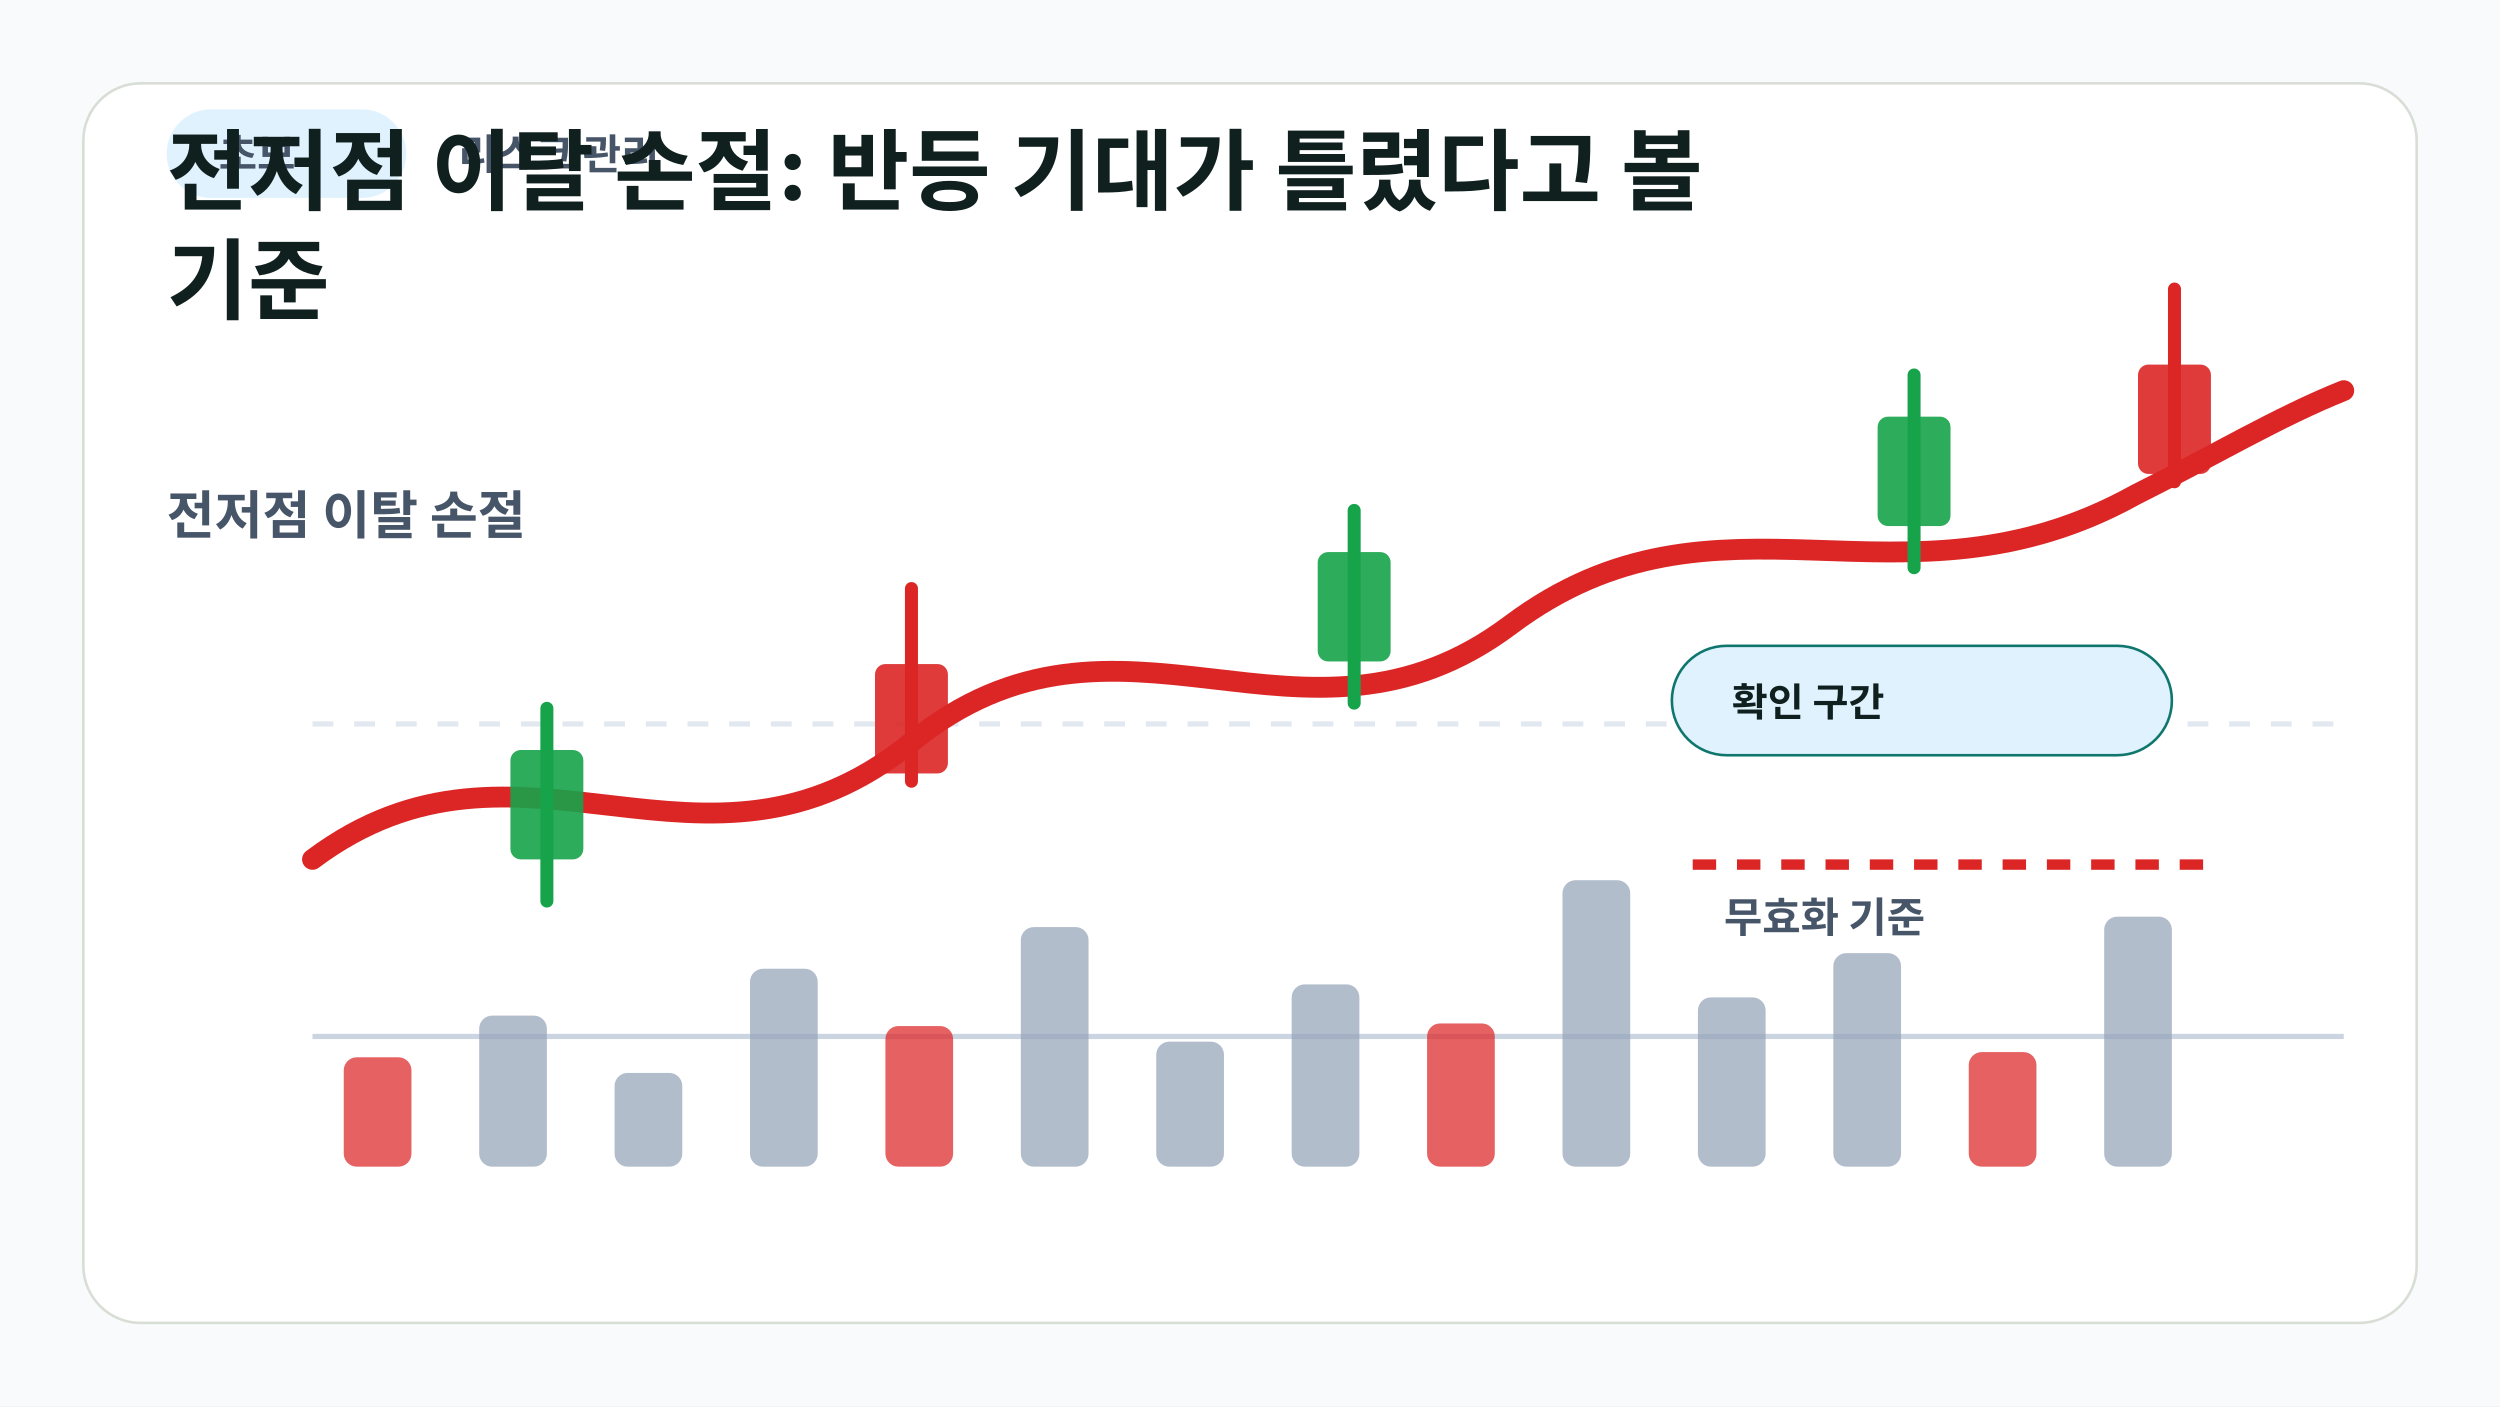
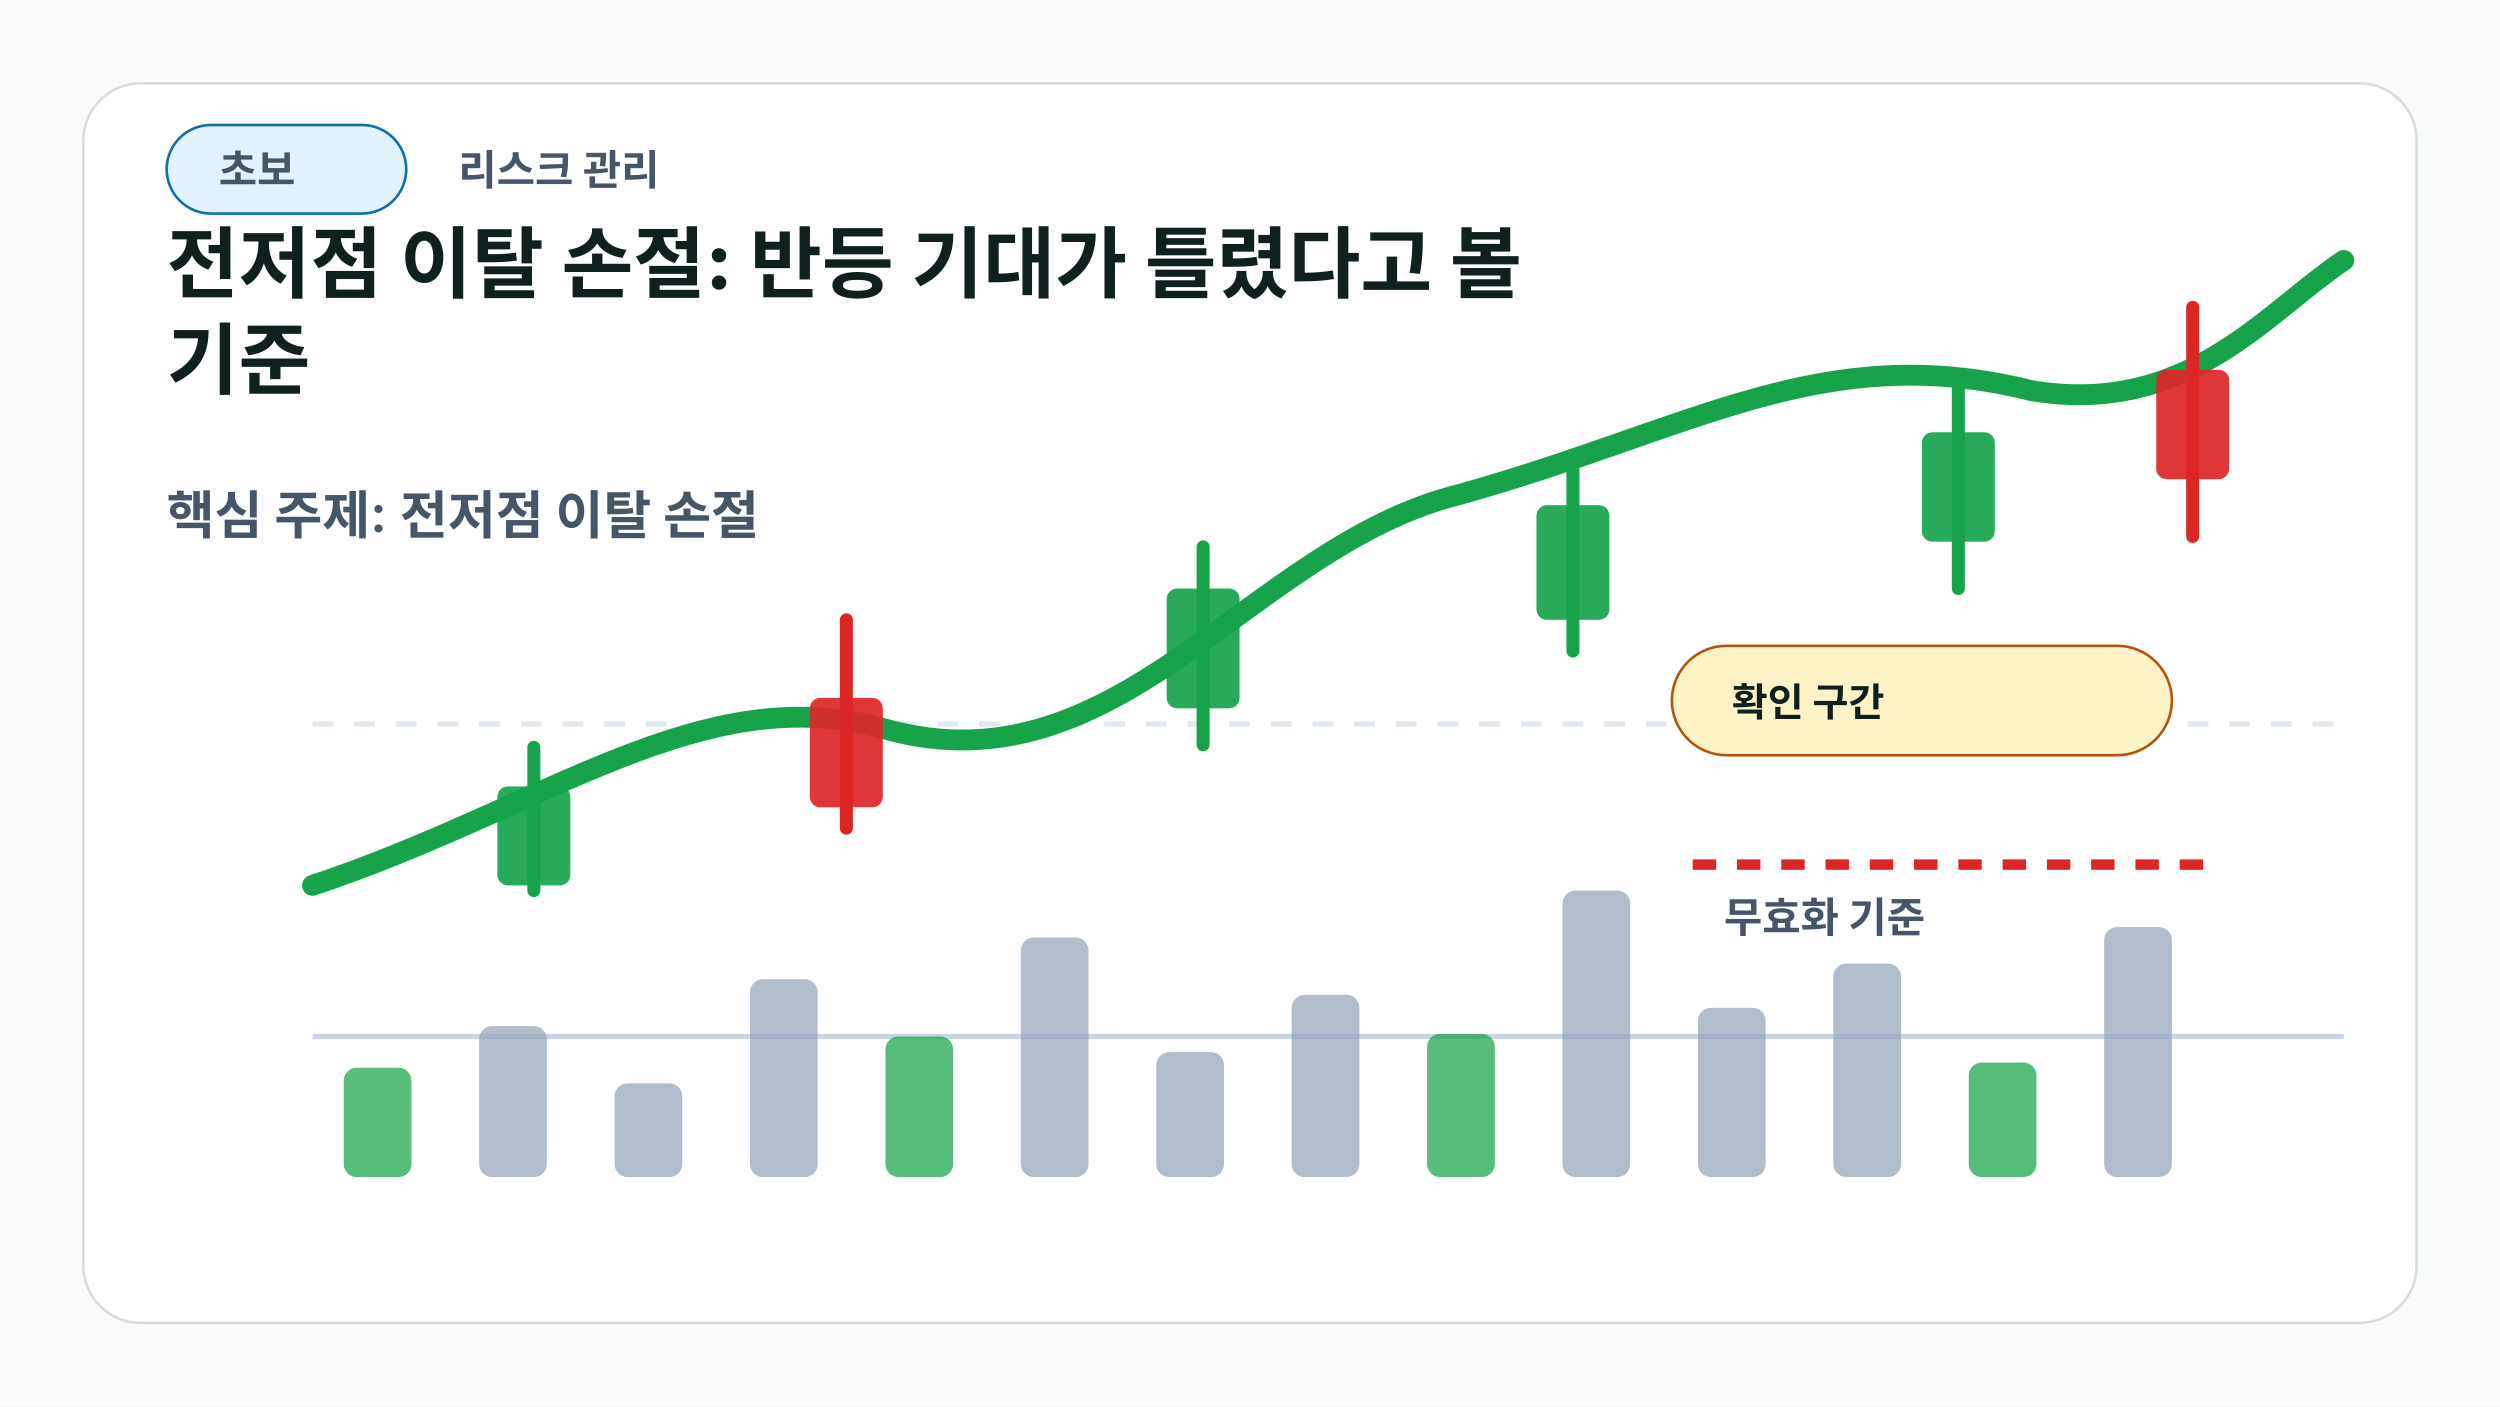
<svg xmlns="http://www.w3.org/2000/svg" width="960" height="540" viewBox="0 0 960 540" role="img" aria-labelledby="title desc">
-   <style>.title{font:800 34px system-ui,-apple-system,Segoe UI,sans-serif;fill:#10201f}.item{font:600 20px system-ui,-apple-system,Segoe UI,sans-serif;fill:#475569}.small{font:700 16px system-ui,-apple-system,Segoe UI,sans-serif;fill:#475569}.label{font:800 15px system-ui,-apple-system,Segoe UI,sans-serif;fill:#10201f}</style>
+   <style>.title{font:800 30px system-ui,-apple-system,Segoe UI,sans-serif;fill:#10201f}.item{font:600 20px system-ui,-apple-system,Segoe UI,sans-serif;fill:#475569}.small{font:700 16px system-ui,-apple-system,Segoe UI,sans-serif;fill:#475569}.label{font:800 15px system-ui,-apple-system,Segoe UI,sans-serif;fill:#10201f}</style>
  <rect width="960" height="540" fill="#f8fafc" />
  <rect x="32" y="32" width="896" height="476" rx="22" fill="white" stroke="#d8ded6" />
-   <rect x="64" y="42" width="92" height="34" rx="17" fill="#e0f2fe" />
-   <text x="84" y="65" class="small">초보</text>
-   <text x="176" y="65" class="small">리스크 관리</text>
-   <text x="64" y="78" class="title">전저점 이탈 손절: 반등 기대가 틀렸다고 볼 </text>
-   <text x="64" y="120" class="title">기준</text>
-   <text x="64" y="205" class="item">전저점 이탈 손절</text>
+   <rect x="64" y="48" width="92" height="34" rx="17" fill="#e0f2fe" stroke="#0369a1" opacity="0.95" />
+   <text x="84" y="71" class="small">초보</text>
+   <text x="176" y="71" class="small">리스크 관리</text>
+   <text x="64" y="112" class="title">전저점 이탈 손절: 반등 기대가 틀렸다고 볼</text>
+   <text x="64" y="149" class="title">기준</text>
+   <text x="64" y="205" class="item">핵심 주제: 전저점 이탈 손절</text>
  <g transform="translate(0,0)">
    <line x1="120" y1="398" x2="900" y2="398" stroke="#cbd5e1" stroke-width="2" />
    <line x1="120" y1="278" x2="900" y2="278" stroke="#e2e8f0" stroke-width="2" stroke-dasharray="8 8" />
-     <path d="M120 330 C200 270 270 350 350 285 C430 220 500 300 580 240 C660 180 730 240 820 190 C850 175 875 160 900 150" fill="none" stroke="#dc2626" stroke-width="8" stroke-linecap="round" stroke-linejoin="round" />
-     <line x1="210" y1="272" x2="210" y2="346" stroke="#16a34a" stroke-width="5" stroke-linecap="round" />
-     <rect x="196" y="288" width="28" height="42" rx="4" fill="#16a34a" opacity="0.9" />
-     <line x1="350" y1="226" x2="350" y2="300" stroke="#dc2626" stroke-width="5" stroke-linecap="round" />
-     <rect x="336" y="255" width="28" height="42" rx="4" fill="#dc2626" opacity="0.9" />
-     <line x1="520" y1="196" x2="520" y2="270" stroke="#16a34a" stroke-width="5" stroke-linecap="round" />
-     <rect x="506" y="212" width="28" height="42" rx="4" fill="#16a34a" opacity="0.9" />
-     <line x1="735" y1="144" x2="735" y2="218" stroke="#16a34a" stroke-width="5" stroke-linecap="round" />
-     <rect x="721" y="160" width="28" height="42" rx="4" fill="#16a34a" opacity="0.9" />
-     <line x1="835" y1="111" x2="835" y2="185" stroke="#dc2626" stroke-width="5" stroke-linecap="round" />
-     <rect x="821" y="140" width="28" height="42" rx="4" fill="#dc2626" opacity="0.9" />
-     <rect x="132" y="406" width="26" height="42" rx="5" fill="#dc2626" opacity="0.72" />
-     <rect x="184" y="390" width="26" height="58" rx="5" fill="#94a3b8" opacity="0.72" />
-     <rect x="236" y="412" width="26" height="36" rx="5" fill="#94a3b8" opacity="0.72" />
-     <rect x="288" y="372" width="26" height="76" rx="5" fill="#94a3b8" opacity="0.72" />
-     <rect x="340" y="394" width="26" height="54" rx="5" fill="#dc2626" opacity="0.72" />
-     <rect x="392" y="356" width="26" height="92" rx="5" fill="#94a3b8" opacity="0.72" />
-     <rect x="444" y="400" width="26" height="48" rx="5" fill="#94a3b8" opacity="0.72" />
-     <rect x="496" y="378" width="26" height="70" rx="5" fill="#94a3b8" opacity="0.72" />
-     <rect x="548" y="393" width="26" height="55" rx="5" fill="#dc2626" opacity="0.72" />
-     <rect x="600" y="338" width="26" height="110" rx="5" fill="#94a3b8" opacity="0.72" />
-     <rect x="652" y="383" width="26" height="65" rx="5" fill="#94a3b8" opacity="0.72" />
-     <rect x="704" y="366" width="26" height="82" rx="5" fill="#94a3b8" opacity="0.72" />
-     <rect x="756" y="404" width="26" height="44" rx="5" fill="#dc2626" opacity="0.72" />
-     <rect x="808" y="352" width="26" height="96" rx="5" fill="#94a3b8" opacity="0.72" />
-     <rect x="642" y="248" width="192" height="42" rx="21" fill="#e0f2fe" stroke="#0f766e" />
+     <path d="M120 340 C210 310 270 260 340 280 C430 305 480 210 560 190 C650 165 700 130 780 150 C840 160 870 120 900 100" fill="none" stroke="#16a34a" stroke-width="8" stroke-linecap="round" stroke-linejoin="round" />
+     <line x1="205" y1="287" x2="205" y2="342" stroke="#16a34a" stroke-width="5" stroke-linecap="round" />
+     <rect x="191" y="302" width="28" height="38" rx="4" fill="#16a34a" opacity="0.92" />
+     <line x1="325" y1="238" x2="325" y2="318" stroke="#dc2626" stroke-width="5" stroke-linecap="round" />
+     <rect x="311" y="268" width="28" height="42" rx="4" fill="#dc2626" opacity="0.92" />
+     <line x1="462" y1="210" x2="462" y2="286" stroke="#16a34a" stroke-width="5" stroke-linecap="round" />
+     <rect x="448" y="226" width="28" height="46" rx="4" fill="#16a34a" opacity="0.92" />
+     <line x1="604" y1="176" x2="604" y2="250" stroke="#16a34a" stroke-width="5" stroke-linecap="round" />
+     <rect x="590" y="194" width="28" height="44" rx="4" fill="#16a34a" opacity="0.92" />
+     <line x1="752" y1="146" x2="752" y2="226" stroke="#16a34a" stroke-width="5" stroke-linecap="round" />
+     <rect x="738" y="166" width="28" height="42" rx="4" fill="#16a34a" opacity="0.92" />
+     <line x1="842" y1="118" x2="842" y2="206" stroke="#dc2626" stroke-width="5" stroke-linecap="round" />
+     <rect x="828" y="142" width="28" height="42" rx="4" fill="#dc2626" opacity="0.92" />
+     <rect x="132" y="410" width="26" height="42" rx="5" fill="#16a34a" opacity="0.72" />
+     <rect x="184" y="394" width="26" height="58" rx="5" fill="#94a3b8" opacity="0.72" />
+     <rect x="236" y="416" width="26" height="36" rx="5" fill="#94a3b8" opacity="0.72" />
+     <rect x="288" y="376" width="26" height="76" rx="5" fill="#94a3b8" opacity="0.72" />
+     <rect x="340" y="398" width="26" height="54" rx="5" fill="#16a34a" opacity="0.72" />
+     <rect x="392" y="360" width="26" height="92" rx="5" fill="#94a3b8" opacity="0.72" />
+     <rect x="444" y="404" width="26" height="48" rx="5" fill="#94a3b8" opacity="0.72" />
+     <rect x="496" y="382" width="26" height="70" rx="5" fill="#94a3b8" opacity="0.72" />
+     <rect x="548" y="397" width="26" height="55" rx="5" fill="#16a34a" opacity="0.72" />
+     <rect x="600" y="342" width="26" height="110" rx="5" fill="#94a3b8" opacity="0.72" />
+     <rect x="652" y="387" width="26" height="65" rx="5" fill="#94a3b8" opacity="0.72" />
+     <rect x="704" y="370" width="26" height="82" rx="5" fill="#94a3b8" opacity="0.72" />
+     <rect x="756" y="408" width="26" height="44" rx="5" fill="#16a34a" opacity="0.72" />
+     <rect x="808" y="356" width="26" height="96" rx="5" fill="#94a3b8" opacity="0.72" />
+     <rect x="642" y="248" width="192" height="42" rx="21" fill="#fef3c7" stroke="#b45309" />
    <text x="665" y="275" class="label">확인 구간</text>
    <line x1="650" y1="332" x2="852" y2="332" stroke="#dc2626" stroke-width="4" stroke-dasharray="9 8" />
    <text x="662" y="358" class="small">무효화 기준</text>
  </g>
</svg>
